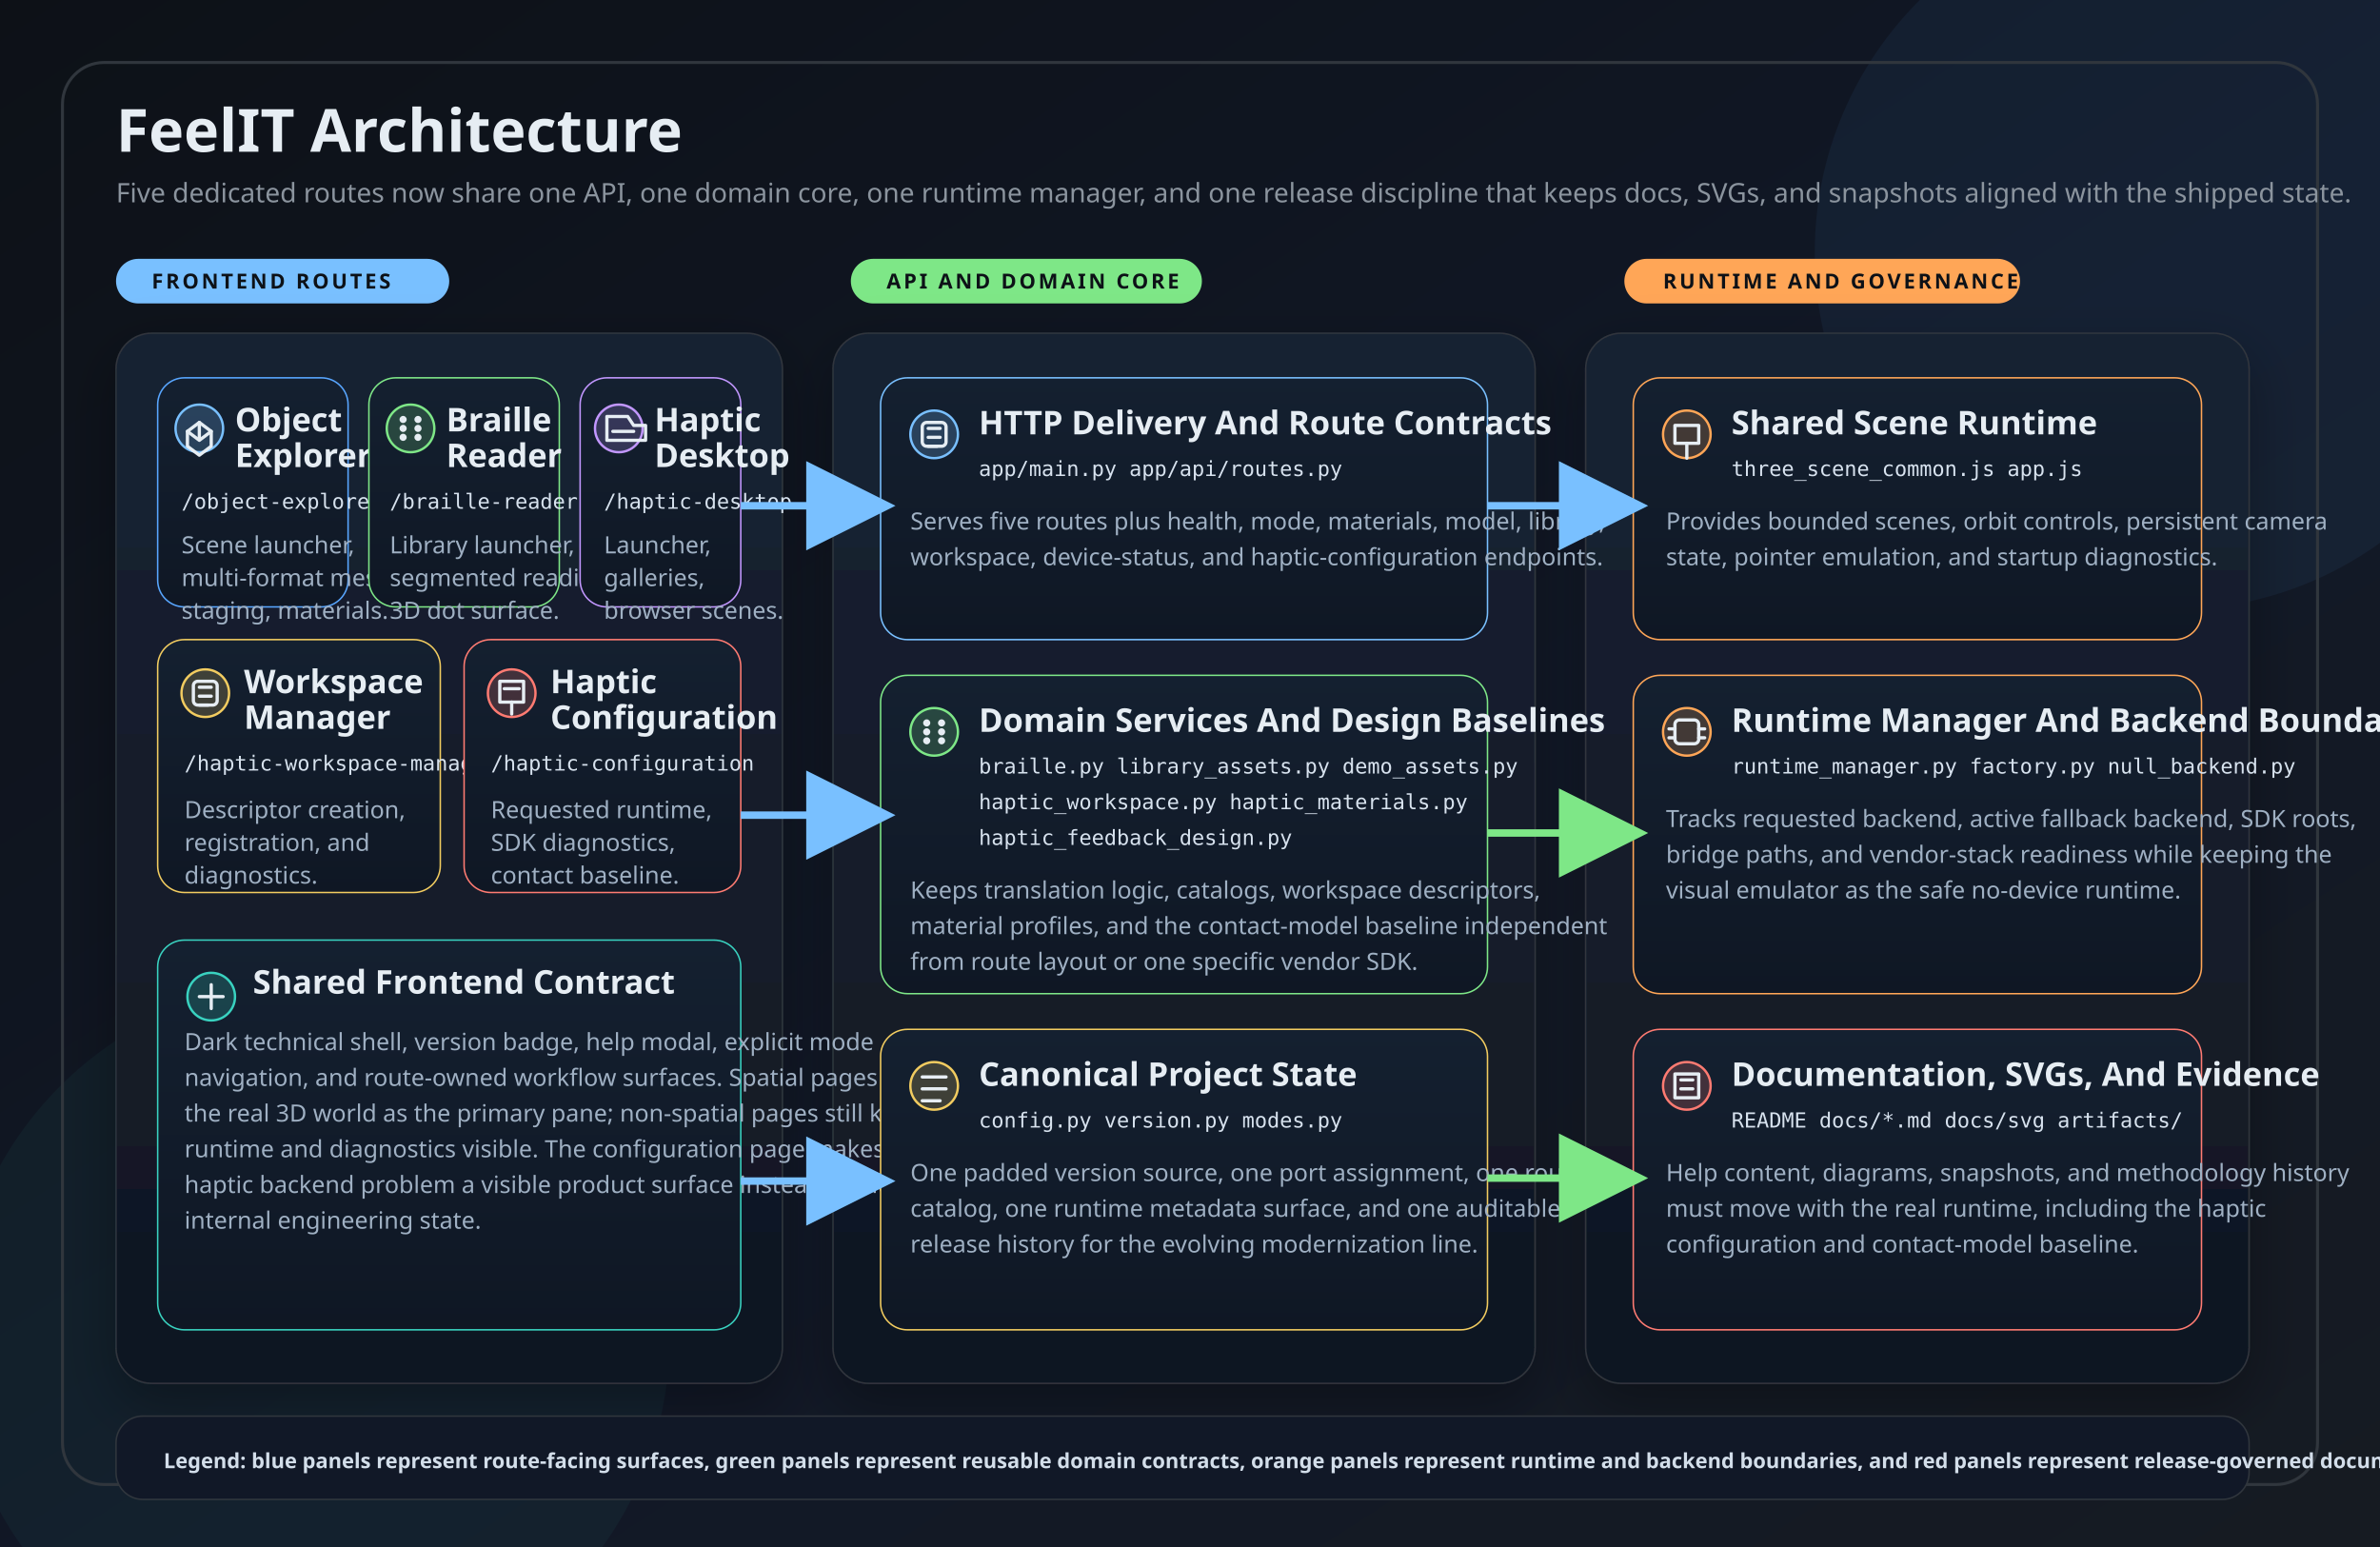
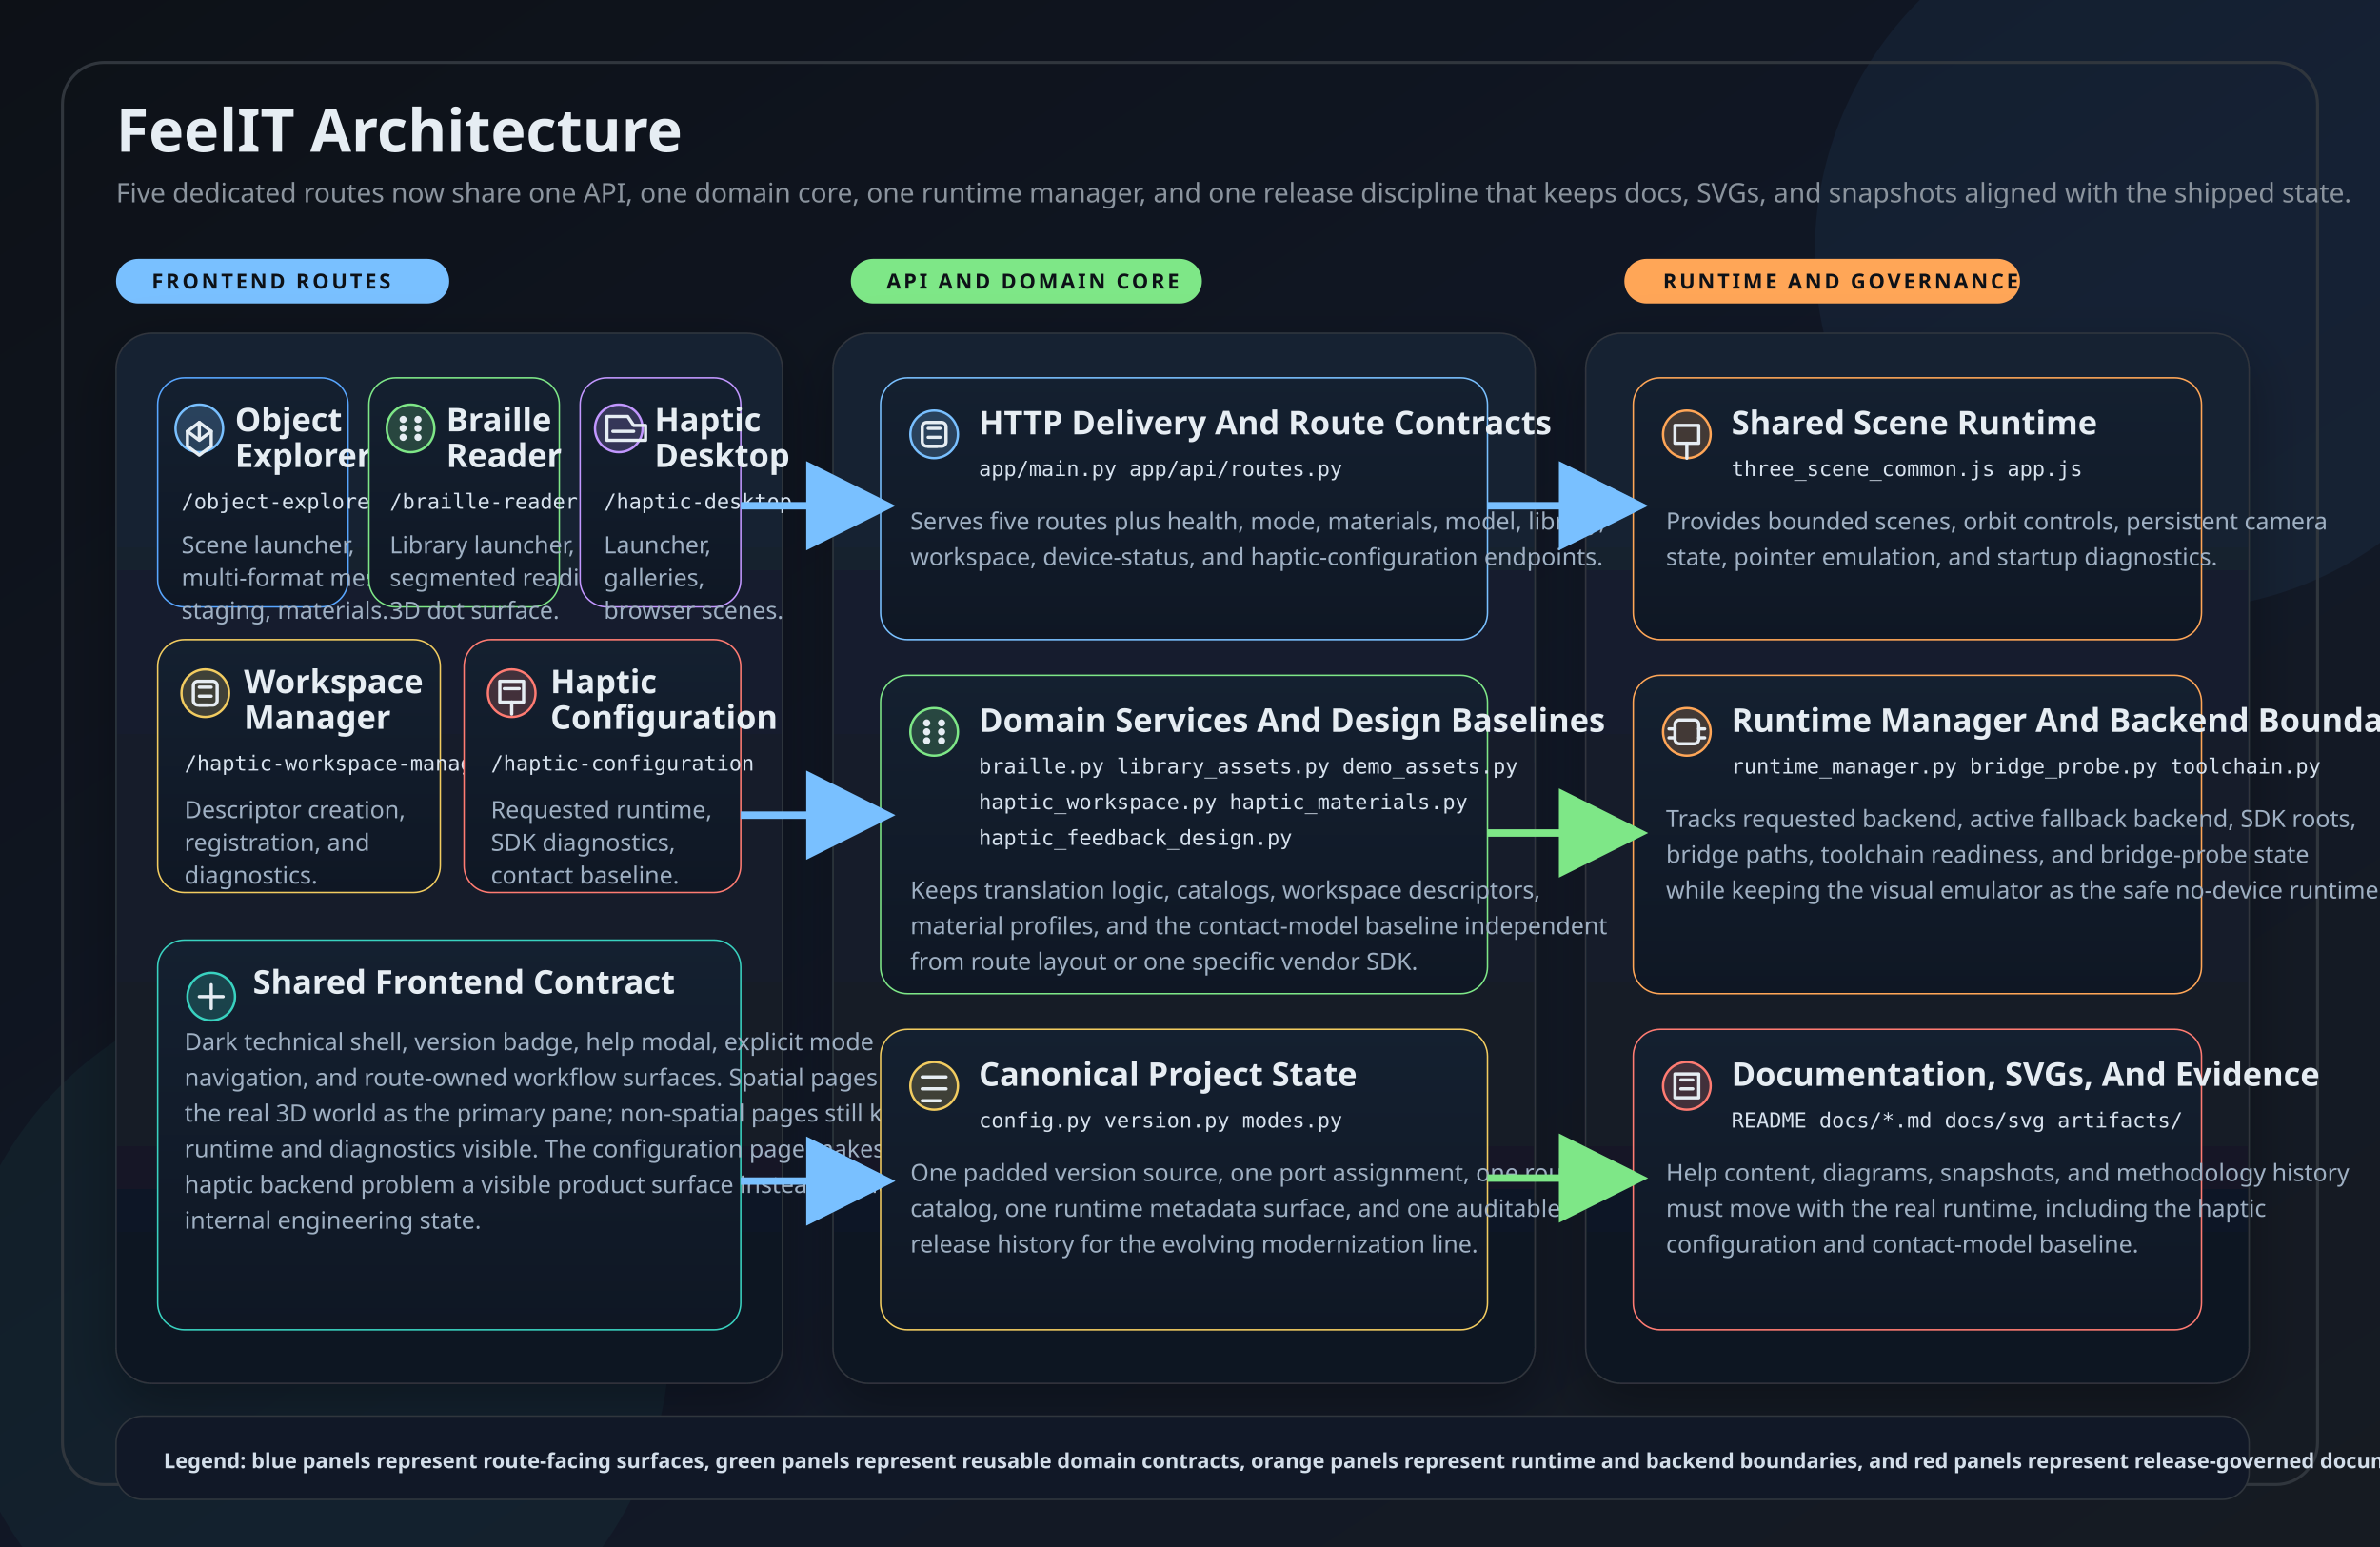
<svg xmlns="http://www.w3.org/2000/svg" width="1600" height="1040" viewBox="0 0 1600 1040" role="img" aria-labelledby="title desc">
  <defs>
    <linearGradient id="bg" x1="0" y1="0" x2="1" y2="1">
      <stop offset="0%" stop-color="#0d1117" />
      <stop offset="55%" stop-color="#111827" />
      <stop offset="100%" stop-color="#161b22" />
    </linearGradient>
    <linearGradient id="panel" x1="0" y1="0" x2="0" y2="1">
      <stop offset="0%" stop-color="#182233" />
      <stop offset="100%" stop-color="#101722" />
    </linearGradient>
    <linearGradient id="panelSoft" x1="0" y1="0" x2="0" y2="1">
      <stop offset="0%" stop-color="#142030" />
      <stop offset="100%" stop-color="#0f1724" />
    </linearGradient>
    <filter id="shadow" x="-20%" y="-20%" width="140%" height="140%">
      <feDropShadow dx="0" dy="14" stdDeviation="18" flood-color="#000000" flood-opacity="0.30" />
    </filter>
    <marker id="arrowBlue" markerWidth="12" markerHeight="12" refX="10" refY="6" orient="auto">
      <path d="M0 0 L12 6 L0 12 Z" fill="#79c0ff" />
    </marker>
    <marker id="arrowGreen" markerWidth="12" markerHeight="12" refX="10" refY="6" orient="auto">
      <path d="M0 0 L12 6 L0 12 Z" fill="#7ee787" />
    </marker>
    <style>
      .title { font: 700 40px 'Segoe UI', sans-serif; fill: #e6edf3; }
      .subtitle { font: 400 18px 'Segoe UI', sans-serif; fill: #8b949e; }
      .lane { font: 700 14px 'Segoe UI', sans-serif; fill: #0d1117; letter-spacing: 1.8px; }
      .cardTitle { font: 700 22px 'Segoe UI', sans-serif; fill: #e6edf3; }
      .body { font: 400 16px 'Segoe UI', sans-serif; fill: #9fb0c3; }
      .mono { font: 400 14px Consolas, monospace; fill: #d7e2ee; }
      .legend { font: 600 14px 'Segoe UI', sans-serif; fill: #d3deea; }
      .badge { font: 700 12px 'Segoe UI', sans-serif; fill: #0d1117; letter-spacing: 1px; }
      .iconStroke { stroke: #e6edf3; stroke-width: 2.2; stroke-linecap: round; stroke-linejoin: round; fill: none; }
      .iconFillBlue { fill: rgba(121,192,255,0.22); stroke: #79c0ff; stroke-width: 1.6; }
      .iconFillGreen { fill: rgba(126,231,135,0.20); stroke: #7ee787; stroke-width: 1.6; }
      .iconFillPurple { fill: rgba(194,151,255,0.20); stroke: #c297ff; stroke-width: 1.6; }
      .iconFillOrange { fill: rgba(255,166,87,0.20); stroke: #ffa657; stroke-width: 1.6; }
      .iconFillYellow { fill: rgba(242,204,96,0.20); stroke: #f2cc60; stroke-width: 1.6; }
      .iconFillRed { fill: rgba(255,123,114,0.20); stroke: #ff7b72; stroke-width: 1.6; }
    </style>
  </defs>
  <rect width="1600" height="1040" fill="url(#bg)" />
  <circle cx="1460" cy="170" r="240" fill="#58a6ff" opacity="0.06" />
  <circle cx="210" cy="900" r="240" fill="#39d2c0" opacity="0.05" />
  <rect x="42" y="42" width="1516" height="956" rx="28" fill="none" stroke="#30363d" stroke-width="2" />
  <text x="78" y="102" class="title">FeelIT Architecture</text>
  <text x="78" y="136" class="subtitle">Five dedicated routes now share one API, one domain core, one runtime manager, and one release discipline that keeps docs, SVGs, and snapshots aligned with the shipped state.</text>
  <rect x="78" y="174" width="224" height="30" rx="15" fill="#79c0ff" />
  <text x="102" y="194" class="lane">FRONTEND ROUTES</text>
  <rect x="572" y="174" width="236" height="30" rx="15" fill="#7ee787" />
  <text x="596" y="194" class="lane">API AND DOMAIN CORE</text>
  <rect x="1092" y="174" width="266" height="30" rx="15" fill="#ffa657" />
  <text x="1118" y="194" class="lane">RUNTIME AND GOVERNANCE</text>
  <rect x="78" y="224" width="448" height="706" rx="24" fill="url(#panel)" stroke="#30363d" filter="url(#shadow)" />
  <rect x="560" y="224" width="472" height="706" rx="24" fill="url(#panel)" stroke="#30363d" filter="url(#shadow)" />
  <rect x="1066" y="224" width="446" height="706" rx="24" fill="url(#panel)" stroke="#30363d" filter="url(#shadow)" />
  <rect x="106" y="254" width="128" height="154" rx="18" fill="url(#panelSoft)" stroke="#58a6ff" />
  <circle cx="134" cy="288" r="16" class="iconFillBlue" />
  <path d="M126 290 L134 284 L142 290 L142 300 L134 306 L126 300 Z" class="iconStroke" />
  <path d="M134 284 L134 295" class="iconStroke" />
  <path d="M126 290 L134 296 L142 290" class="iconStroke" />
  <text x="158" y="290" class="cardTitle">Object</text>
  <text x="158" y="314" class="cardTitle">Explorer</text>
  <text x="122" y="342" class="mono">/object-explorer</text>
  <text x="122" y="372" class="body">Scene launcher,</text>
  <text x="122" y="394" class="body">multi-format mesh</text>
  <text x="122" y="416" class="body">staging, materials.</text>
  <rect x="248" y="254" width="128" height="154" rx="18" fill="url(#panelSoft)" stroke="#7ee787" />
  <circle cx="276" cy="288" r="16" class="iconFillGreen" />
  <circle cx="271" cy="282" r="2.4" fill="#e6edf3" />
  <circle cx="281" cy="282" r="2.4" fill="#e6edf3" />
  <circle cx="271" cy="288" r="2.4" fill="#e6edf3" />
  <circle cx="281" cy="288" r="2.4" fill="#e6edf3" />
  <circle cx="271" cy="294" r="2.4" fill="#e6edf3" />
  <circle cx="281" cy="294" r="2.4" fill="#e6edf3" />
  <text x="300" y="290" class="cardTitle">Braille</text>
  <text x="300" y="314" class="cardTitle">Reader</text>
  <text x="262" y="342" class="mono">/braille-reader</text>
  <text x="262" y="372" class="body">Library launcher,</text>
  <text x="262" y="394" class="body">segmented reading,</text>
  <text x="262" y="416" class="body">3D dot surface.</text>
  <rect x="390" y="254" width="108" height="154" rx="18" fill="url(#panelSoft)" stroke="#c297ff" />
  <circle cx="416" cy="288" r="16" class="iconFillPurple" />
  <path d="M408 280 H422 L426 286 H434 V296 H408 Z" class="iconStroke" />
  <path d="M412 290 H426" class="iconStroke" />
  <text x="440" y="290" class="cardTitle">Haptic</text>
  <text x="440" y="314" class="cardTitle">Desktop</text>
  <text x="406" y="342" class="mono">/haptic-desktop</text>
  <text x="406" y="372" class="body">Launcher,</text>
  <text x="406" y="394" class="body">galleries,</text>
  <text x="406" y="416" class="body">browser scenes.</text>
  <rect x="106" y="430" width="190" height="170" rx="18" fill="url(#panelSoft)" stroke="#f2cc60" />
  <circle cx="138" cy="466" r="16" class="iconFillYellow" />
  <rect x="130" y="458" width="16" height="16" rx="3" class="iconStroke" />
  <path d="M134 462 H142" class="iconStroke" />
  <path d="M134 468 H142" class="iconStroke" />
  <path d="M134 474 H140" class="iconStroke" />
  <text x="164" y="466" class="cardTitle">Workspace</text>
  <text x="164" y="490" class="cardTitle">Manager</text>
  <text x="124" y="518" class="mono">/haptic-workspace-manager</text>
  <text x="124" y="550" class="body">Descriptor creation,</text>
  <text x="124" y="572" class="body">registration, and</text>
  <text x="124" y="594" class="body">diagnostics.</text>
  <rect x="312" y="430" width="186" height="170" rx="18" fill="url(#panelSoft)" stroke="#ff7b72" />
  <circle cx="344" cy="466" r="16" class="iconFillRed" />
  <path d="M336 458 H352 V472 H336 Z" class="iconStroke" />
  <path d="M344 472 V480" class="iconStroke" />
  <path d="M339 463 H349" class="iconStroke" />
  <text x="370" y="466" class="cardTitle">Haptic</text>
  <text x="370" y="490" class="cardTitle">Configuration</text>
  <text x="330" y="518" class="mono">/haptic-configuration</text>
  <text x="330" y="550" class="body">Requested runtime,</text>
  <text x="330" y="572" class="body">SDK diagnostics,</text>
  <text x="330" y="594" class="body">contact baseline.</text>
  <rect x="106" y="632" width="392" height="262" rx="18" fill="url(#panelSoft)" stroke="#39d2c0" />
  <circle cx="142" cy="670" r="16" fill="rgba(57,210,192,0.20)" stroke="#39d2c0" stroke-width="1.6" />
  <path d="M134 670 H150" class="iconStroke" />
  <path d="M142 662 V678" class="iconStroke" />
  <text x="170" y="668" class="cardTitle">Shared Frontend Contract</text>
  <text x="124" y="706" class="body">Dark technical shell, version badge, help modal, explicit mode</text>
  <text x="124" y="730" class="body">navigation, and route-owned workflow surfaces. Spatial pages keep</text>
  <text x="124" y="754" class="body">the real 3D world as the primary pane; non-spatial pages still keep</text>
  <text x="124" y="778" class="body">runtime and diagnostics visible. The configuration page makes the</text>
  <text x="124" y="802" class="body">haptic backend problem a visible product surface instead of hidden</text>
  <text x="124" y="826" class="body">internal engineering state.</text>
  <rect x="592" y="254" width="408" height="176" rx="18" fill="url(#panelSoft)" stroke="#79c0ff" />
  <circle cx="628" cy="292" r="16" class="iconFillBlue" />
  <rect x="620" y="284" width="16" height="16" rx="3" class="iconStroke" />
  <path d="M624 288 H632" class="iconStroke" />
  <path d="M624 294 H632" class="iconStroke" />
  <path d="M624 300 H630" class="iconStroke" />
  <text x="658" y="292" class="cardTitle">HTTP Delivery And Route Contracts</text>
  <text x="658" y="320" class="mono">app/main.py   app/api/routes.py</text>
  <text x="612" y="356" class="body">Serves five routes plus health, mode, materials, model, library,</text>
  <text x="612" y="380" class="body">workspace, device-status, and haptic-configuration endpoints.</text>
  <rect x="592" y="454" width="408" height="214" rx="18" fill="url(#panelSoft)" stroke="#7ee787" />
  <circle cx="628" cy="492" r="16" class="iconFillGreen" />
  <circle cx="623" cy="486" r="2.4" fill="#e6edf3" />
  <circle cx="633" cy="486" r="2.4" fill="#e6edf3" />
  <circle cx="623" cy="492" r="2.4" fill="#e6edf3" />
  <circle cx="633" cy="492" r="2.4" fill="#e6edf3" />
  <circle cx="623" cy="498" r="2.4" fill="#e6edf3" />
  <circle cx="633" cy="498" r="2.4" fill="#e6edf3" />
  <text x="658" y="492" class="cardTitle">Domain Services And Design Baselines</text>
  <text x="658" y="520" class="mono">braille.py   library_assets.py   demo_assets.py</text>
  <text x="658" y="544" class="mono">haptic_workspace.py   haptic_materials.py</text>
  <text x="658" y="568" class="mono">haptic_feedback_design.py</text>
  <text x="612" y="604" class="body">Keeps translation logic, catalogs, workspace descriptors,</text>
  <text x="612" y="628" class="body">material profiles, and the contact-model baseline independent</text>
  <text x="612" y="652" class="body">from route layout or one specific vendor SDK.</text>
  <rect x="592" y="692" width="408" height="202" rx="18" fill="url(#panelSoft)" stroke="#f2cc60" />
  <circle cx="628" cy="730" r="16" class="iconFillYellow" />
  <path d="M620 724 H636" class="iconStroke" />
  <path d="M620 732 H636" class="iconStroke" />
  <path d="M620 740 H632" class="iconStroke" />
  <text x="658" y="730" class="cardTitle">Canonical Project State</text>
  <text x="658" y="758" class="mono">config.py   version.py   modes.py</text>
  <text x="612" y="794" class="body">One padded version source, one port assignment, one route</text>
  <text x="612" y="818" class="body">catalog, one runtime metadata surface, and one auditable</text>
  <text x="612" y="842" class="body">release history for the evolving modernization line.</text>
  <rect x="1098" y="254" width="382" height="176" rx="18" fill="url(#panelSoft)" stroke="#ffa657" />
  <circle cx="1134" cy="292" r="16" class="iconFillOrange" />
  <path d="M1126 286 H1142 V298 H1126 Z" class="iconStroke" />
  <path d="M1134 298 V308" class="iconStroke" />
  <text x="1164" y="292" class="cardTitle">Shared Scene Runtime</text>
  <text x="1164" y="320" class="mono">three_scene_common.js   app.js</text>
  <text x="1120" y="356" class="body">Provides bounded scenes, orbit controls, persistent camera</text>
  <text x="1120" y="380" class="body">state, pointer emulation, and startup diagnostics.</text>
  <rect x="1098" y="454" width="382" height="214" rx="18" fill="url(#panelSoft)" stroke="#ffa657" />
  <circle cx="1134" cy="492" r="16" class="iconFillOrange" />
  <rect x="1126" y="484" width="16" height="16" rx="3" class="iconStroke" />
  <path d="M1122 490 H1126" class="iconStroke" />
  <path d="M1122 496 H1126" class="iconStroke" />
  <path d="M1142 490 H1146" class="iconStroke" />
  <path d="M1142 496 H1146" class="iconStroke" />
  <text x="1164" y="492" class="cardTitle">Runtime Manager And Backend Boundary</text>
-   <text x="1164" y="520" class="mono">runtime_manager.py   factory.py   null_backend.py</text>
+   <text x="1164" y="520" class="mono">runtime_manager.py   bridge_probe.py   toolchain.py</text>
  <text x="1120" y="556" class="body">Tracks requested backend, active fallback backend, SDK roots,</text>
-   <text x="1120" y="580" class="body">bridge paths, and vendor-stack readiness while keeping the</text>
-   <text x="1120" y="604" class="body">visual emulator as the safe no-device runtime.</text>
+   <text x="1120" y="580" class="body">bridge paths, toolchain readiness, and bridge-probe state</text>
+   <text x="1120" y="604" class="body">while keeping the visual emulator as the safe no-device runtime.</text>
  <rect x="1098" y="692" width="382" height="202" rx="18" fill="url(#panelSoft)" stroke="#ff7b72" />
  <circle cx="1134" cy="730" r="16" class="iconFillRed" />
  <path d="M1126 722 H1142 V738 H1126 Z" class="iconStroke" />
  <path d="M1130 726 H1138" class="iconStroke" />
  <path d="M1130 732 H1138" class="iconStroke" />
  <text x="1164" y="730" class="cardTitle">Documentation, SVGs, And Evidence</text>
  <text x="1164" y="758" class="mono">README   docs/*.md   docs/svg   artifacts/</text>
  <text x="1120" y="794" class="body">Help content, diagrams, snapshots, and methodology history</text>
  <text x="1120" y="818" class="body">must move with the real runtime, including the haptic</text>
  <text x="1120" y="842" class="body">configuration and contact-model baseline.</text>
  <path d="M498 340 H592" fill="none" stroke="#79c0ff" stroke-width="5" marker-end="url(#arrowBlue)" />
  <path d="M498 548 H592" fill="none" stroke="#79c0ff" stroke-width="5" marker-end="url(#arrowBlue)" />
  <path d="M498 794 H592" fill="none" stroke="#79c0ff" stroke-width="5" marker-end="url(#arrowBlue)" />
  <path d="M1000 340 H1098" fill="none" stroke="#79c0ff" stroke-width="5" marker-end="url(#arrowBlue)" />
  <path d="M1000 560 H1098" fill="none" stroke="#7ee787" stroke-width="5" marker-end="url(#arrowGreen)" />
  <path d="M1000 792 H1098" fill="none" stroke="#7ee787" stroke-width="5" marker-end="url(#arrowGreen)" />
  <rect x="78" y="952" width="1434" height="56" rx="18" fill="#111827" stroke="#30363d" />
  <text x="110" y="987" class="legend">Legend: blue panels represent route-facing surfaces, green panels represent reusable domain contracts, orange panels represent runtime and backend boundaries, and red panels represent release-governed documentation and evidence duties.</text>
</svg>
